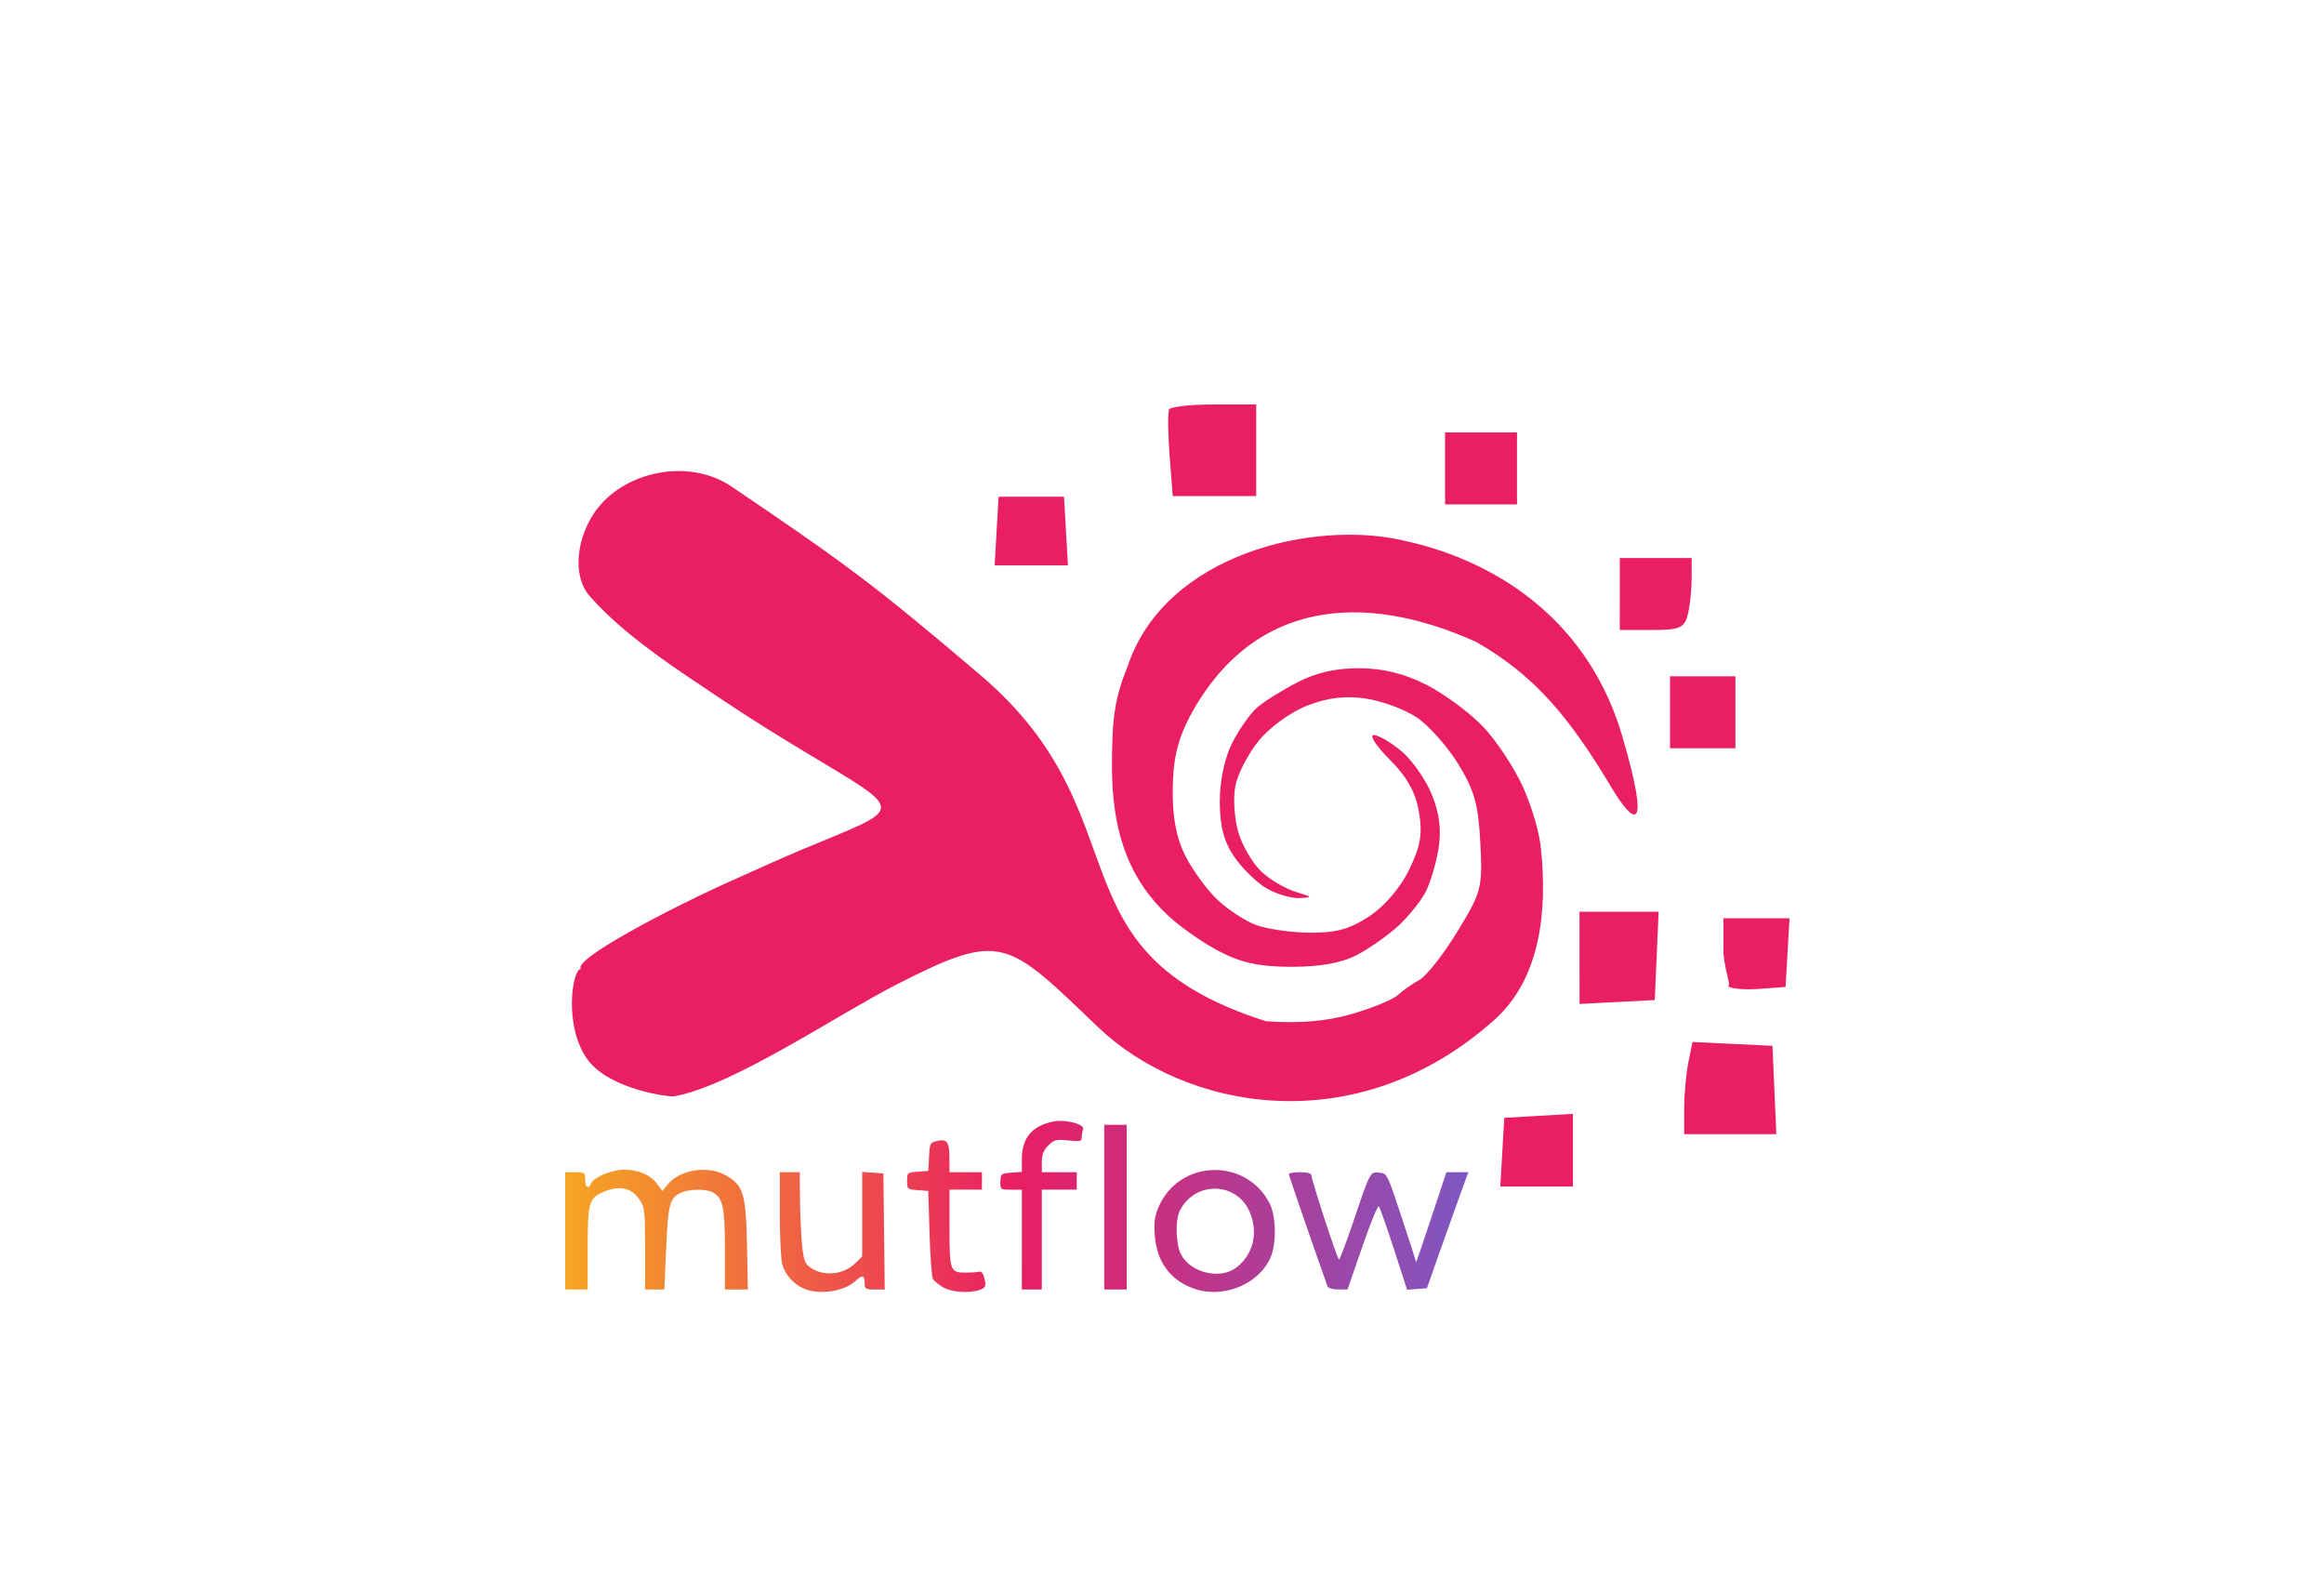
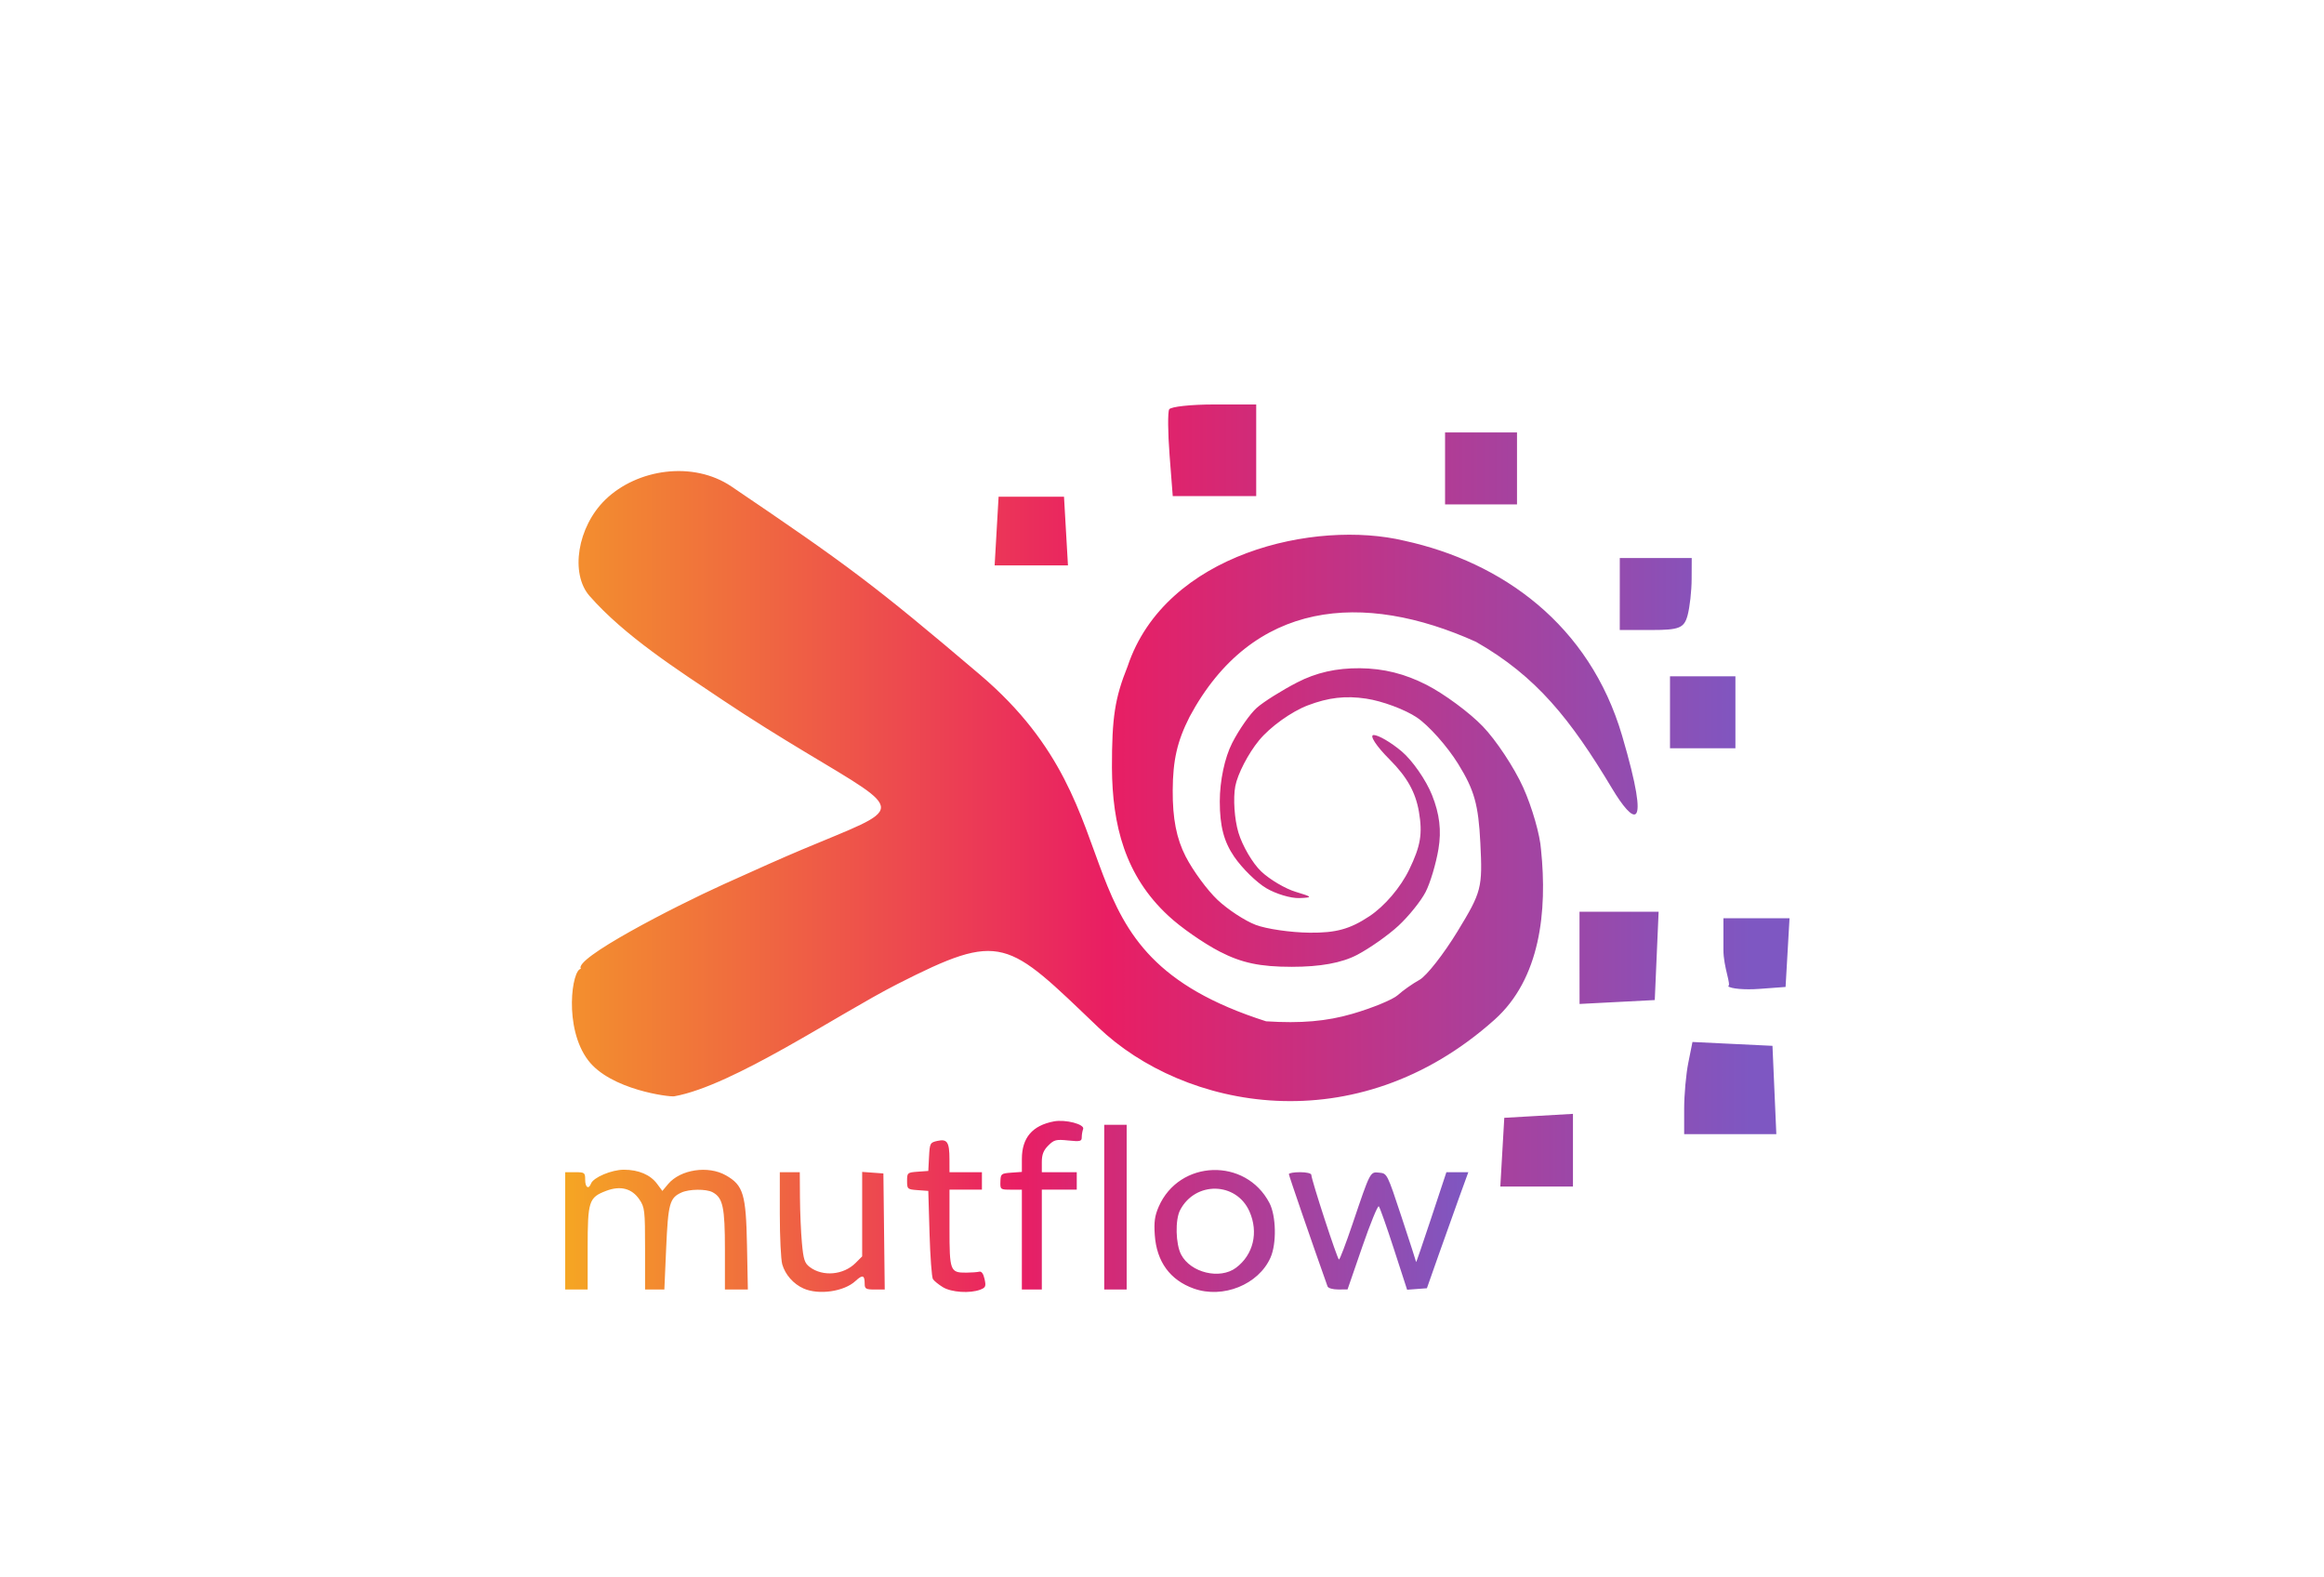
<svg xmlns="http://www.w3.org/2000/svg" width="94.001mm" height="63.746mm" viewBox="0 0 94.001 63.746" version="1.1" id="svg8">
  <defs id="defs7">
-     <linearGradient id="mainGradient" x1="86.939" y1="133.668" x2="91.142" y2="129.356" gradientTransform="matrix(1.506613,0,0,0.6637405,-32.64347,-64.17475)" gradientUnits="userSpaceOnUse">
-       <stop offset="0" style="stop-color:#E91E63" id="stop2" />
+     <linearGradient id="mainGradient" x1="23" y1="30" x2="75" y2="30" gradientUnits="userSpaceOnUse">
+       <stop offset="0%" style="stop-color:#F5A623" id="stop1" />
+       <stop offset="50%" style="stop-color:#E91E63" id="stop2" />
      <stop offset="100%" style="stop-color:#7E57C2" id="stop3" />
    </linearGradient>
    <linearGradient id="textGradient" x1="24.068" y1="447.081" x2="65.744" y2="447.081" gradientTransform="matrix(1.936209,0,0,0.3667733,-55.3209,-173.591)" gradientUnits="userSpaceOnUse">
      <stop offset="0%" style="stop-color:#F5A623" id="stop4" />
      <stop offset="50%" style="stop-color:#E91E63" id="stop5" />
      <stop offset="100%" style="stop-color:#7E57C2" id="stop6" />
    </linearGradient>
  </defs>
  <g transform="translate(-4.207105,1.666916)" id="g7">
    <path fill="url(#mainGradient)" d="m 27.706,37.51 c -0.335,-0.395 3.711,-2.485 5.767,-3.417 1.389,-0.63 2.406,-1.081 3.173,-1.404 4.181,-1.761 4.318,-1.42 0.05,-3.992 -0.872,-0.525 -2.104,-1.283 -3.258,-2.056 -1.849,-1.238 -3.961,-2.588 -5.384,-4.208 -0.793,-0.902 -0.496,-2.795 0.641,-3.897 1.277,-1.237 3.541,-1.585 5.106,-0.525 4.664,3.158 5.748,3.955 10.052,7.612 6.75,5.736 2.647,11.17 11.564,14.009 1.406,0.091 2.451,2.2e-4 3.49,-0.302 0.815,-0.237 1.644,-0.579 1.841,-0.759 0.197,-0.18 0.591,-0.458 0.876,-0.616 0.285,-0.159 0.977,-1.041 1.537,-1.96 0.974,-1.597 1.015,-1.757 0.923,-3.574 -0.078,-1.553 -0.243,-2.139 -0.895,-3.194 -0.439,-0.711 -1.191,-1.556 -1.67,-1.879 -0.479,-0.323 -1.403,-0.667 -2.053,-0.764 -0.835,-0.125 -1.528,-0.045 -2.36,0.272 -0.666,0.254 -1.523,0.869 -1.972,1.414 -0.437,0.53 -0.87,1.366 -0.962,1.856 -0.092,0.491 -0.035,1.334 0.127,1.875 0.162,0.54 0.578,1.249 0.926,1.576 0.347,0.326 0.974,0.696 1.394,0.821 0.684,0.205 0.699,0.231 0.142,0.251 -0.341,0.013 -0.942,-0.167 -1.335,-0.399 -0.393,-0.232 -0.977,-0.805 -1.298,-1.273 -0.418,-0.611 -0.583,-1.242 -0.583,-2.234 0,-0.835 0.198,-1.772 0.501,-2.365 0.276,-0.54 0.722,-1.179 0.992,-1.419 0.27,-0.241 1.004,-0.703 1.631,-1.027 0.775,-0.401 1.59,-0.585 2.545,-0.577 0.958,0.009 1.816,0.223 2.697,0.673 0.71,0.363 1.732,1.117 2.27,1.676 0.538,0.558 1.274,1.67 1.635,2.47 0.361,0.8 0.686,1.931 0.722,2.514 0.259,2.489 -0.027,5.223 -1.879,6.879 -5.627,5.031 -12.575,3.611 -16.03,0.308 -3.709,-3.546 -3.88,-3.907 -8.126,-1.748 -2.416,1.229 -6.648,4.116 -9.025,4.538 -0.193,0.034 -2.575,-0.262 -3.481,-1.455 -1.002,-1.32 -0.655,-3.7 -0.288,-3.7 z m 37.266,7.414 0.08,-1.389 1.389,-0.08 1.389,-0.08 v 1.469 1.469 h -1.469 -1.469 z m 7.356,-1.753 c 3.9e-5,-0.564 0.075,-1.403 0.168,-1.864 l 0.168,-0.839 1.618,0.078 1.618,0.078 0.078,1.786 0.078,1.786 h -1.864 -1.864 z M 52.319,27.328 c -0.496,0.978 -0.671,1.743 -0.678,2.961 -0.007,1.143 0.153,1.958 0.525,2.681 0.294,0.572 0.873,1.359 1.286,1.75 0.414,0.391 1.109,0.847 1.546,1.013 0.437,0.166 1.419,0.308 2.183,0.316 1.065,0.011 1.629,-0.145 2.415,-0.665 0.616,-0.408 1.259,-1.161 1.61,-1.886 0.462,-0.955 0.545,-1.443 0.395,-2.332 -0.134,-0.794 -0.482,-1.416 -1.183,-2.117 -0.546,-0.546 -0.837,-0.993 -0.647,-0.993 0.19,0 0.699,0.297 1.13,0.66 0.432,0.363 0.984,1.157 1.227,1.764 0.307,0.766 0.387,1.434 0.262,2.184 -0.099,0.594 -0.333,1.378 -0.521,1.741 -0.188,0.364 -0.68,0.975 -1.093,1.359 -0.413,0.384 -1.168,0.915 -1.677,1.182 -0.622,0.325 -1.491,0.484 -2.646,0.483 -1.279,-6.4e-4 -2.025,-0.158 -2.91,-0.615 -0.655,-0.338 -1.588,-0.988 -2.074,-1.445 -1.763,-1.627 -2.272,-3.682 -2.286,-5.991 -0.002,-2.042 0.117,-2.811 0.634,-4.101 1.53,-4.584 7.6,-5.937 11.193,-5.078 3.953,0.862 7.489,3.391 8.808,7.884 1.219,4.15 0.43,3.529 -0.405,2.136 -1.682,-2.805 -3.059,-4.536 -5.505,-5.932 -4.564,-2.056 -9.048,-1.701 -11.589,3.039 z m 15.776,9.738 v -1.865 h 1.6 1.6 l -0.078,1.786 -0.078,1.786 -1.521,0.079 -1.521,0.079 z m 6.01,1.146 c 0.144,-0.029 -0.189,-0.764 -0.189,-1.468 v -1.279 h 1.337 1.337 l -0.08,1.389 -0.08,1.389 -1.068,0.079 c -0.587,0.043 -1.153,-0.006 -1.257,-0.11 z M 71.755,27.137 v -1.455 h 1.323 1.323 v 1.455 1.455 h -1.323 -1.323 z M 69.724,22.354 v -1.455 h 1.455 1.455 l -0.004,0.86 c -0.002,0.473 -0.075,1.128 -0.163,1.455 -0.138,0.514 -0.335,0.595 -1.452,0.595 h -1.292 z m -7.067,-5.078 v -1.455 h 1.455 1.455 v 1.455 1.455 h -1.455 -1.455 z m -18.139,2.532 0.08,-1.389 h 1.323 1.323 l 0.08,1.389 0.08,1.389 h -1.483 -1.483 z m 6.996,-3.069 c -0.07,-0.91 -0.077,-1.743 -0.016,-1.852 0.061,-0.109 0.878,-0.198 1.816,-0.198 h 1.704 v 1.852 1.852 h -1.688 -1.688 z" id="path7" style="fill:url(#mainGradient)" />
  </g>
  <g transform="matrix(0.4526865,0,0,0.4526865,26.80937,49.67742)" id="g8">
    <path fill="url(#textGradient)" d="M 12.572,5.358 C 11.672,4.958 10.936,4.123 10.672,3.202 10.552,2.785 10.454,0.762 10.454,-1.293 v -3.736 h 0.892 0.892 l 0.016,2.285 c 0.009,1.257 0.087,3.071 0.175,4.032 0.135,1.488 0.239,1.807 0.702,2.156 1.167,0.88 3.014,0.716 4.095,-0.366 l 0.587,-0.587 v -3.773 -3.773 l 0.948,0.069 0.948,0.069 0.06,5.184 0.06,5.184 h -0.896 c -0.79,0 -0.896,-0.062 -0.896,-0.52 0,-0.774 -0.188,-0.829 -0.824,-0.239 -1.02,0.945 -3.281,1.271 -4.638,0.667 z M 25.027,5.244 C 24.642,5.01 24.24,4.684 24.135,4.521 24.03,4.357 23.893,2.518 23.832,0.433 l -0.111,-3.79 -0.948,-0.069 c -0.915,-0.066 -0.948,-0.095 -0.948,-0.823 0,-0.729 0.033,-0.757 0.948,-0.823 l 0.948,-0.069 0.066,-1.267 c 0.064,-1.213 0.095,-1.273 0.752,-1.417 0.874,-0.192 1.068,0.103 1.073,1.625 l 0.003,1.171 h 1.449 1.449 v 0.78 0.78 H 27.065 25.615 v 3.429 c 0,3.844 0.057,3.994 1.509,3.984 0.458,-0.003 0.974,-0.042 1.148,-0.086 0.205,-0.052 0.372,0.18 0.477,0.659 0.142,0.651 0.096,0.764 -0.386,0.948 -0.923,0.351 -2.578,0.241 -3.336,-0.221 z M 47.441,5.366 C 45.32,4.608 44.121,2.961 43.958,0.584 c -0.08,-1.163 -0.004,-1.714 0.346,-2.521 1.832,-4.222 7.775,-4.425 9.901,-0.337 0.599,1.152 0.648,3.621 0.096,4.868 -1.07,2.417 -4.253,3.703 -6.861,2.771 z m 3.772,-1.856 c 1.553,-1.16 2.032,-3.161 1.205,-5.032 -1.174,-2.655 -4.842,-2.725 -6.198,-0.118 -0.451,0.867 -0.4,3.03 0.093,3.972 0.849,1.622 3.464,2.251 4.9,1.178 z M -8.721,0.21 V -5.029 h 0.892 c 0.842,0 0.892,0.037 0.892,0.669 0,0.699 0.309,0.903 0.523,0.345 0.21,-0.548 1.843,-1.236 2.932,-1.236 1.309,0 2.364,0.446 2.965,1.255 l 0.477,0.641 0.509,-0.609 c 1.099,-1.313 3.583,-1.688 5.172,-0.781 1.553,0.887 1.792,1.678 1.881,6.239 l 0.077,3.958 H 6.574 5.549 V 1.872 c 0,-3.781 -0.18,-4.617 -1.102,-5.111 -0.573,-0.307 -2.085,-0.292 -2.786,0.028 -1.048,0.478 -1.186,0.979 -1.36,4.942 L 0.138,5.45 H -0.724 -1.586 V 1.804 c 0,-3.412 -0.032,-3.694 -0.502,-4.39 -0.672,-0.996 -1.697,-1.263 -2.974,-0.776 -1.551,0.592 -1.653,0.908 -1.653,5.125 v 3.687 h -1.003 -1.003 z M 32.082,0.991 V -3.468 h -0.97 c -0.95,0 -0.969,-0.015 -0.948,-0.725 0.021,-0.689 0.069,-0.728 0.97,-0.793 l 0.948,-0.069 8.33e-4,-1.158 c 0.002,-1.894 0.934,-2.987 2.861,-3.354 1.033,-0.197 2.776,0.259 2.613,0.683 -0.068,0.178 -0.124,0.508 -0.124,0.735 0,0.365 -0.137,0.397 -1.207,0.287 -1.087,-0.112 -1.265,-0.067 -1.784,0.452 -0.43,0.43 -0.577,0.806 -0.577,1.478 v 0.902 h 1.561 1.561 v 0.78 0.78 H 35.426 33.865 V 0.991 5.45 h -0.892 -0.892 z m 7.358,-2.899 v -7.358 h 1.003 1.003 v 7.358 7.358 h -1.003 -1.003 z m 19.954,7.079 c -1.369,-3.843 -3.454,-9.896 -3.454,-10.027 0,-0.096 0.452,-0.174 1.003,-0.174 0.571,0 1.003,0.104 1.003,0.241 0,0.428 2.33,7.563 2.47,7.563 0.074,0 0.619,-1.43 1.21,-3.177 1.611,-4.76 1.562,-4.666 2.392,-4.584 0.703,0.069 0.704,0.071 1.993,3.971 0.709,2.146 1.294,3.952 1.299,4.013 0.005,0.061 0.616,-1.72 1.357,-3.958 l 1.347,-4.069 h 0.98 0.98 l -0.791,2.174 c -0.435,1.196 -1.268,3.528 -1.851,5.184 l -1.06,3.01 -0.884,0.066 -0.884,0.066 -1.179,-3.634 c -0.649,-1.999 -1.256,-3.715 -1.349,-3.815 -0.093,-0.099 -0.76,1.531 -1.482,3.622 l -1.313,3.803 -0.843,8.423e-4 C 59.862,5.45 59.449,5.328 59.393,5.171 Z" id="path8" style="fill:url(#textGradient);stroke-width:0.843" />
  </g>
</svg>
